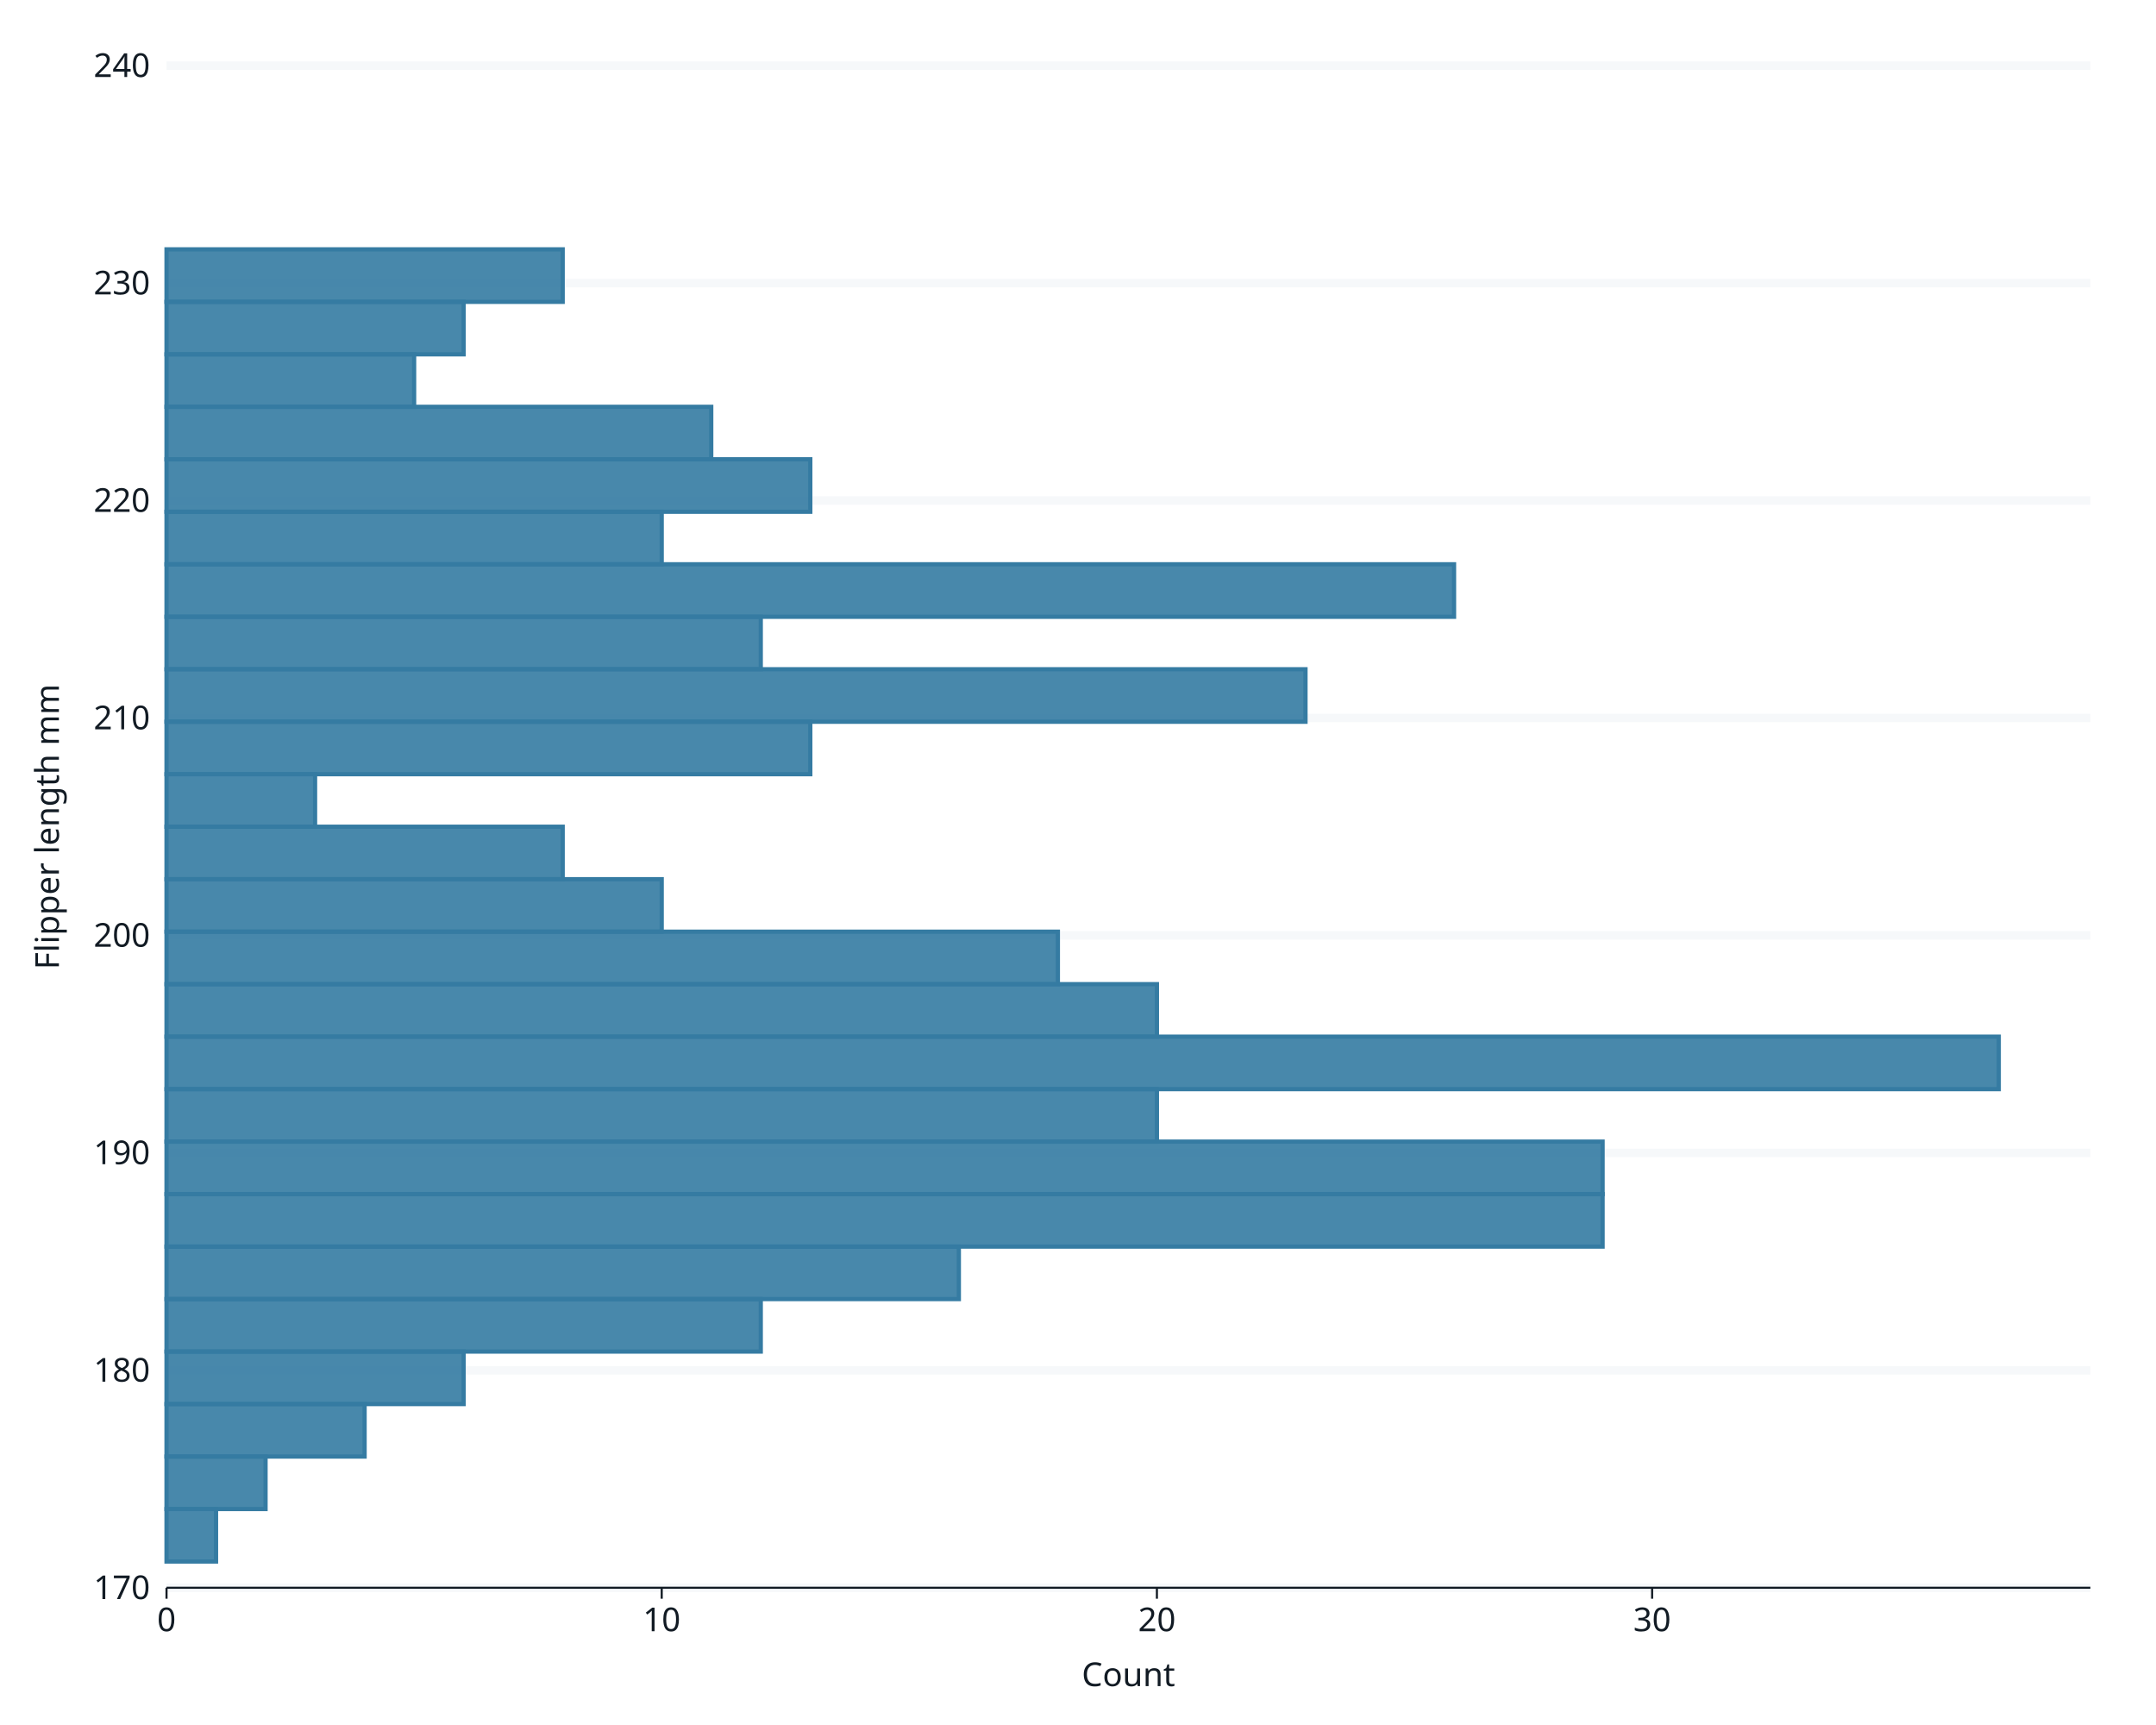
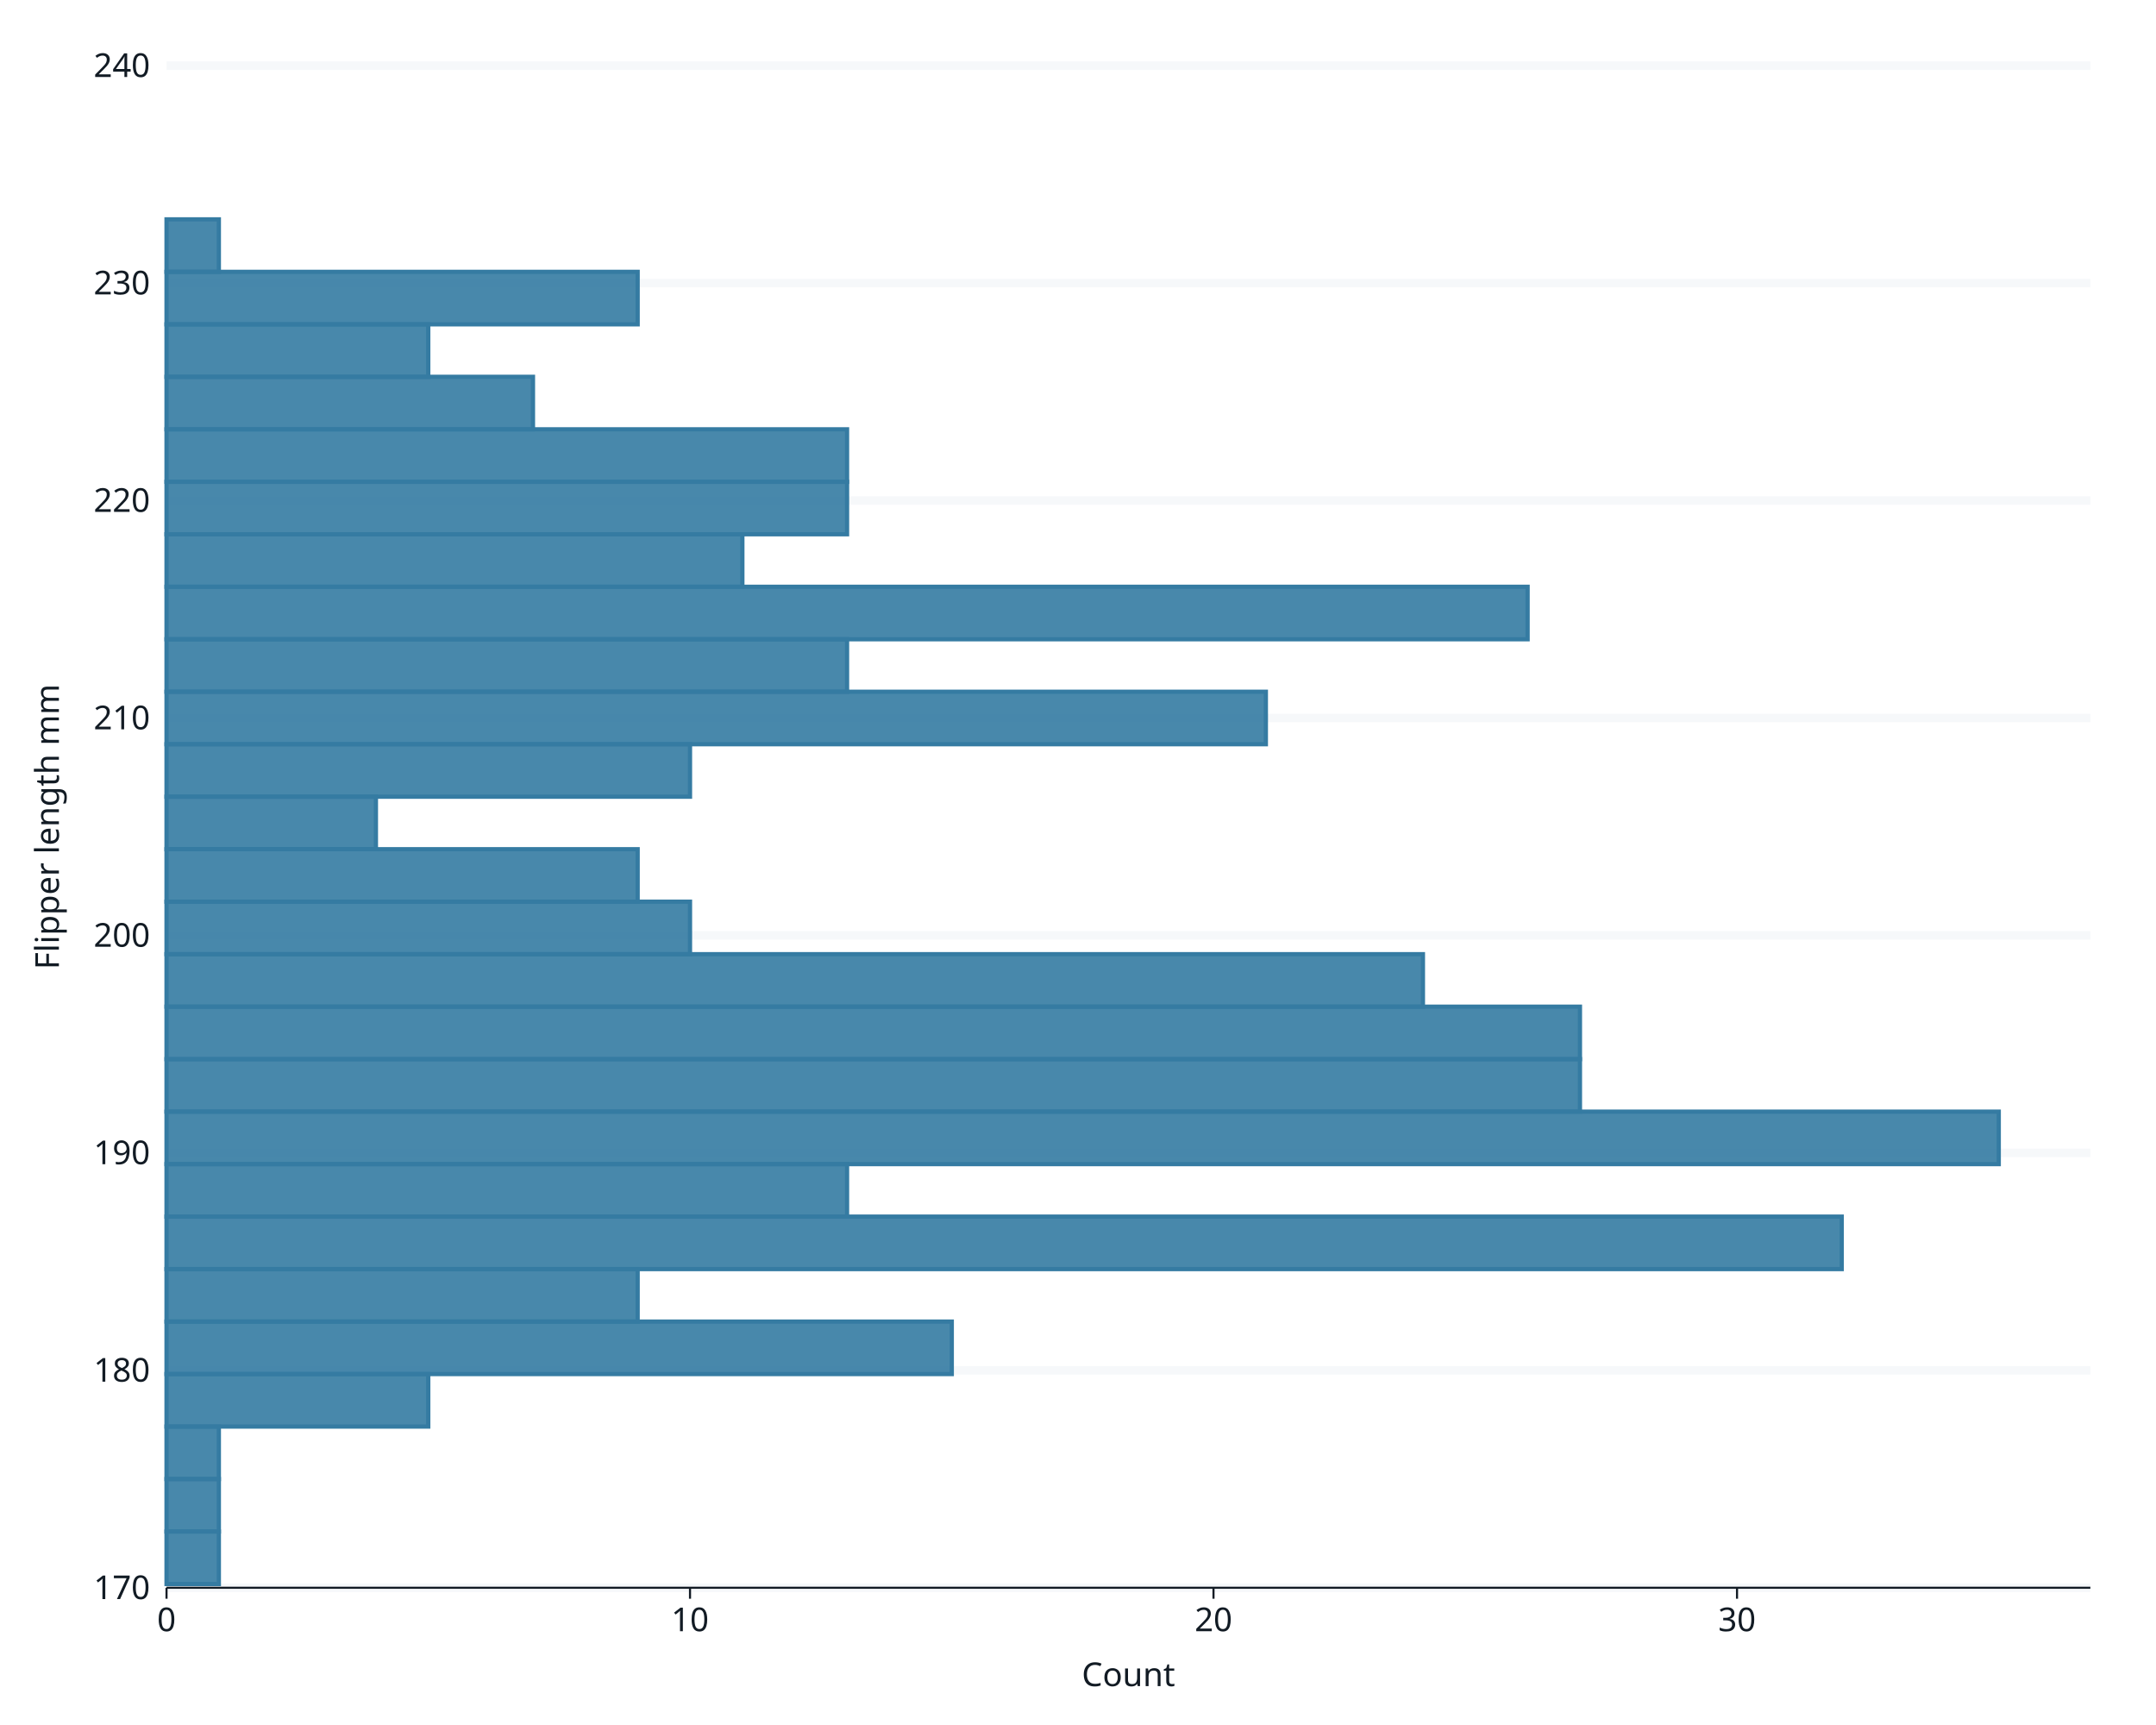
<svg xmlns="http://www.w3.org/2000/svg" class="svglite" data-engine-version="2.0" width="720.00pt" height="576.00pt" viewBox="0 0 720.00 576.00">
  <defs>
    <style type="text/css">
    .svglite line, .svglite polyline, .svglite polygon, .svglite path, .svglite rect, .svglite circle {
      fill: none;
      stroke: #000000;
      stroke-linecap: round;
      stroke-linejoin: round;
      stroke-miterlimit: 10.00;
    }
  </style>
  </defs>
  <rect width="100%" height="100%" style="stroke: none; fill: #FFFFFF;" />
  <defs>
    <clipPath id="cpMC4wMHw3MjAuMDB8MC4wMHw1NzYuMDA=">
      <rect x="0.00" y="0.00" width="720.00" height="576.00" />
    </clipPath>
  </defs>
  <g clip-path="url(#cpMC4wMHw3MjAuMDB8MC4wMHw1NzYuMDA=)">
    <rect x="0.00" y="0.00" width="720.00" height="576.00" style="stroke-width: 1.07; stroke: #FFFFFF; fill: #FFFFFF;" />
    <rect x="55.61" y="21.92" width="642.48" height="508.26" style="stroke-width: 1.07; stroke: #FFFFFF; fill: #FFFFFF;" />
    <polyline points="55.61,530.17 698.08,530.17 " style="stroke-width: 2.84; stroke: #F6F8FA; stroke-linecap: butt;" />
    <polyline points="55.61,457.57 698.08,457.57 " style="stroke-width: 2.84; stroke: #F6F8FA; stroke-linecap: butt;" />
    <polyline points="55.61,384.96 698.08,384.96 " style="stroke-width: 2.84; stroke: #F6F8FA; stroke-linecap: butt;" />
    <polyline points="55.61,312.35 698.08,312.35 " style="stroke-width: 2.84; stroke: #F6F8FA; stroke-linecap: butt;" />
    <polyline points="55.61,239.74 698.08,239.74 " style="stroke-width: 2.84; stroke: #F6F8FA; stroke-linecap: butt;" />
    <polyline points="55.61,167.13 698.08,167.13 " style="stroke-width: 2.84; stroke: #F6F8FA; stroke-linecap: butt;" />
    <polyline points="55.61,94.53 698.08,94.53 " style="stroke-width: 2.84; stroke: #F6F8FA; stroke-linecap: butt;" />
    <polyline points="55.61,21.92 698.08,21.92 " style="stroke-width: 2.84; stroke: #F6F8FA; stroke-linecap: butt;" />
-     <rect x="55.61" y="521.41" width="0.00" height="17.53" style="stroke-width: 1.41; stroke: #357BA2; stroke-linecap: butt; stroke-linejoin: miter; fill: #357BA2; fill-opacity: 0.90;" />
-     <rect x="55.61" y="503.88" width="16.54" height="17.53" style="stroke-width: 1.41; stroke: #357BA2; stroke-linecap: butt; stroke-linejoin: miter; fill: #357BA2; fill-opacity: 0.90;" />
-     <rect x="55.61" y="486.36" width="33.07" height="17.53" style="stroke-width: 1.41; stroke: #357BA2; stroke-linecap: butt; stroke-linejoin: miter; fill: #357BA2; fill-opacity: 0.90;" />
-     <rect x="55.61" y="468.83" width="66.15" height="17.53" style="stroke-width: 1.41; stroke: #357BA2; stroke-linecap: butt; stroke-linejoin: miter; fill: #357BA2; fill-opacity: 0.90;" />
-     <rect x="55.61" y="451.31" width="99.22" height="17.53" style="stroke-width: 1.41; stroke: #357BA2; stroke-linecap: butt; stroke-linejoin: miter; fill: #357BA2; fill-opacity: 0.90;" />
-     <rect x="55.61" y="433.78" width="198.45" height="17.53" style="stroke-width: 1.41; stroke: #357BA2; stroke-linecap: butt; stroke-linejoin: miter; fill: #357BA2; fill-opacity: 0.90;" />
-     <rect x="55.61" y="416.25" width="264.60" height="17.53" style="stroke-width: 1.41; stroke: #357BA2; stroke-linecap: butt; stroke-linejoin: miter; fill: #357BA2; fill-opacity: 0.90;" />
-     <rect x="55.61" y="398.73" width="479.58" height="17.53" style="stroke-width: 1.41; stroke: #357BA2; stroke-linecap: butt; stroke-linejoin: miter; fill: #357BA2; fill-opacity: 0.90;" />
-     <rect x="55.61" y="381.20" width="479.58" height="17.53" style="stroke-width: 1.41; stroke: #357BA2; stroke-linecap: butt; stroke-linejoin: miter; fill: #357BA2; fill-opacity: 0.90;" />
-     <rect x="55.61" y="363.68" width="330.75" height="17.53" style="stroke-width: 1.41; stroke: #357BA2; stroke-linecap: butt; stroke-linejoin: miter; fill: #357BA2; fill-opacity: 0.90;" />
-     <rect x="55.61" y="346.15" width="611.88" height="17.53" style="stroke-width: 1.41; stroke: #357BA2; stroke-linecap: butt; stroke-linejoin: miter; fill: #357BA2; fill-opacity: 0.90;" />
-     <rect x="55.61" y="328.62" width="330.75" height="17.53" style="stroke-width: 1.41; stroke: #357BA2; stroke-linecap: butt; stroke-linejoin: miter; fill: #357BA2; fill-opacity: 0.90;" />
-     <rect x="55.61" y="311.10" width="297.67" height="17.53" style="stroke-width: 1.41; stroke: #357BA2; stroke-linecap: butt; stroke-linejoin: miter; fill: #357BA2; fill-opacity: 0.90;" />
-     <rect x="55.61" y="293.57" width="165.37" height="17.53" style="stroke-width: 1.41; stroke: #357BA2; stroke-linecap: butt; stroke-linejoin: miter; fill: #357BA2; fill-opacity: 0.90;" />
-     <rect x="55.61" y="276.05" width="132.30" height="17.53" style="stroke-width: 1.41; stroke: #357BA2; stroke-linecap: butt; stroke-linejoin: miter; fill: #357BA2; fill-opacity: 0.90;" />
-     <rect x="55.61" y="258.52" width="49.61" height="17.53" style="stroke-width: 1.41; stroke: #357BA2; stroke-linecap: butt; stroke-linejoin: miter; fill: #357BA2; fill-opacity: 0.90;" />
-     <rect x="55.61" y="240.99" width="214.99" height="17.53" style="stroke-width: 1.41; stroke: #357BA2; stroke-linecap: butt; stroke-linejoin: miter; fill: #357BA2; fill-opacity: 0.90;" />
-     <rect x="55.61" y="223.47" width="380.36" height="17.53" style="stroke-width: 1.41; stroke: #357BA2; stroke-linecap: butt; stroke-linejoin: miter; fill: #357BA2; fill-opacity: 0.90;" />
-     <rect x="55.61" y="205.94" width="198.45" height="17.53" style="stroke-width: 1.41; stroke: #357BA2; stroke-linecap: butt; stroke-linejoin: miter; fill: #357BA2; fill-opacity: 0.90;" />
-     <rect x="55.61" y="188.42" width="429.97" height="17.53" style="stroke-width: 1.41; stroke: #357BA2; stroke-linecap: butt; stroke-linejoin: miter; fill: #357BA2; fill-opacity: 0.90;" />
-     <rect x="55.61" y="170.89" width="165.37" height="17.53" style="stroke-width: 1.41; stroke: #357BA2; stroke-linecap: butt; stroke-linejoin: miter; fill: #357BA2; fill-opacity: 0.90;" />
-     <rect x="55.61" y="153.36" width="214.99" height="17.53" style="stroke-width: 1.41; stroke: #357BA2; stroke-linecap: butt; stroke-linejoin: miter; fill: #357BA2; fill-opacity: 0.90;" />
-     <rect x="55.61" y="135.84" width="181.91" height="17.53" style="stroke-width: 1.41; stroke: #357BA2; stroke-linecap: butt; stroke-linejoin: miter; fill: #357BA2; fill-opacity: 0.90;" />
-     <rect x="55.61" y="118.31" width="82.69" height="17.53" style="stroke-width: 1.41; stroke: #357BA2; stroke-linecap: butt; stroke-linejoin: miter; fill: #357BA2; fill-opacity: 0.90;" />
-     <rect x="55.61" y="100.79" width="99.22" height="17.53" style="stroke-width: 1.41; stroke: #357BA2; stroke-linecap: butt; stroke-linejoin: miter; fill: #357BA2; fill-opacity: 0.90;" />
-     <rect x="55.61" y="83.26" width="132.30" height="17.53" style="stroke-width: 1.41; stroke: #357BA2; stroke-linecap: butt; stroke-linejoin: miter; fill: #357BA2; fill-opacity: 0.90;" />
-     <rect x="55.61" y="65.73" width="0.00" height="17.53" style="stroke-width: 1.41; stroke: #357BA2; stroke-linecap: butt; stroke-linejoin: miter; fill: #357BA2; fill-opacity: 0.90;" />
-     <rect x="55.61" y="48.21" width="0.00" height="17.53" style="stroke-width: 1.41; stroke: #357BA2; stroke-linecap: butt; stroke-linejoin: miter; fill: #357BA2; fill-opacity: 0.90;" />
-     <rect x="55.61" y="30.68" width="0.00" height="17.53" style="stroke-width: 1.41; stroke: #357BA2; stroke-linecap: butt; stroke-linejoin: miter; fill: #357BA2; fill-opacity: 0.90;" />
-     <rect x="55.61" y="13.15" width="0.00" height="17.53" style="stroke-width: 1.41; stroke: #357BA2; stroke-linecap: butt; stroke-linejoin: miter; fill: #357BA2; fill-opacity: 0.90;" />
+     <rect x="55.61" y="528.92" width="0.00" height="17.53" style="stroke-width: 1.41; stroke: #357BA2; stroke-linecap: butt; stroke-linejoin: miter; fill: #357BA2; fill-opacity: 0.90;" />
+     <rect x="55.61" y="511.40" width="17.48" height="17.53" style="stroke-width: 1.41; stroke: #357BA2; stroke-linecap: butt; stroke-linejoin: miter; fill: #357BA2; fill-opacity: 0.90;" />
+     <rect x="55.61" y="493.87" width="17.48" height="17.53" style="stroke-width: 1.41; stroke: #357BA2; stroke-linecap: butt; stroke-linejoin: miter; fill: #357BA2; fill-opacity: 0.90;" />
+     <rect x="55.61" y="476.34" width="17.48" height="17.53" style="stroke-width: 1.41; stroke: #357BA2; stroke-linecap: butt; stroke-linejoin: miter; fill: #357BA2; fill-opacity: 0.90;" />
+     <rect x="55.61" y="458.82" width="87.41" height="17.53" style="stroke-width: 1.41; stroke: #357BA2; stroke-linecap: butt; stroke-linejoin: miter; fill: #357BA2; fill-opacity: 0.90;" />
+     <rect x="55.61" y="441.29" width="262.24" height="17.53" style="stroke-width: 1.41; stroke: #357BA2; stroke-linecap: butt; stroke-linejoin: miter; fill: #357BA2; fill-opacity: 0.90;" />
+     <rect x="55.61" y="423.77" width="157.34" height="17.53" style="stroke-width: 1.41; stroke: #357BA2; stroke-linecap: butt; stroke-linejoin: miter; fill: #357BA2; fill-opacity: 0.90;" />
+     <rect x="55.61" y="406.24" width="559.44" height="17.53" style="stroke-width: 1.41; stroke: #357BA2; stroke-linecap: butt; stroke-linejoin: miter; fill: #357BA2; fill-opacity: 0.90;" />
+     <rect x="55.61" y="388.71" width="227.27" height="17.53" style="stroke-width: 1.41; stroke: #357BA2; stroke-linecap: butt; stroke-linejoin: miter; fill: #357BA2; fill-opacity: 0.90;" />
+     <rect x="55.61" y="371.19" width="611.88" height="17.53" style="stroke-width: 1.41; stroke: #357BA2; stroke-linecap: butt; stroke-linejoin: miter; fill: #357BA2; fill-opacity: 0.90;" />
+     <rect x="55.61" y="353.66" width="472.02" height="17.53" style="stroke-width: 1.41; stroke: #357BA2; stroke-linecap: butt; stroke-linejoin: miter; fill: #357BA2; fill-opacity: 0.90;" />
+     <rect x="55.61" y="336.14" width="472.02" height="17.53" style="stroke-width: 1.41; stroke: #357BA2; stroke-linecap: butt; stroke-linejoin: miter; fill: #357BA2; fill-opacity: 0.90;" />
+     <rect x="55.61" y="318.61" width="419.58" height="17.53" style="stroke-width: 1.41; stroke: #357BA2; stroke-linecap: butt; stroke-linejoin: miter; fill: #357BA2; fill-opacity: 0.90;" />
+     <rect x="55.61" y="301.08" width="174.82" height="17.53" style="stroke-width: 1.41; stroke: #357BA2; stroke-linecap: butt; stroke-linejoin: miter; fill: #357BA2; fill-opacity: 0.90;" />
+     <rect x="55.61" y="283.56" width="157.34" height="17.53" style="stroke-width: 1.41; stroke: #357BA2; stroke-linecap: butt; stroke-linejoin: miter; fill: #357BA2; fill-opacity: 0.90;" />
+     <rect x="55.61" y="266.03" width="69.93" height="17.53" style="stroke-width: 1.41; stroke: #357BA2; stroke-linecap: butt; stroke-linejoin: miter; fill: #357BA2; fill-opacity: 0.90;" />
+     <rect x="55.61" y="248.50" width="174.82" height="17.53" style="stroke-width: 1.41; stroke: #357BA2; stroke-linecap: butt; stroke-linejoin: miter; fill: #357BA2; fill-opacity: 0.90;" />
+     <rect x="55.61" y="230.98" width="367.13" height="17.53" style="stroke-width: 1.41; stroke: #357BA2; stroke-linecap: butt; stroke-linejoin: miter; fill: #357BA2; fill-opacity: 0.90;" />
+     <rect x="55.61" y="213.45" width="227.27" height="17.53" style="stroke-width: 1.41; stroke: #357BA2; stroke-linecap: butt; stroke-linejoin: miter; fill: #357BA2; fill-opacity: 0.90;" />
+     <rect x="55.61" y="195.93" width="454.54" height="17.53" style="stroke-width: 1.41; stroke: #357BA2; stroke-linecap: butt; stroke-linejoin: miter; fill: #357BA2; fill-opacity: 0.90;" />
+     <rect x="55.61" y="178.40" width="192.31" height="17.53" style="stroke-width: 1.41; stroke: #357BA2; stroke-linecap: butt; stroke-linejoin: miter; fill: #357BA2; fill-opacity: 0.90;" />
+     <rect x="55.61" y="160.87" width="227.27" height="17.53" style="stroke-width: 1.41; stroke: #357BA2; stroke-linecap: butt; stroke-linejoin: miter; fill: #357BA2; fill-opacity: 0.90;" />
+     <rect x="55.61" y="143.35" width="227.27" height="17.53" style="stroke-width: 1.41; stroke: #357BA2; stroke-linecap: butt; stroke-linejoin: miter; fill: #357BA2; fill-opacity: 0.90;" />
+     <rect x="55.61" y="125.82" width="122.38" height="17.53" style="stroke-width: 1.41; stroke: #357BA2; stroke-linecap: butt; stroke-linejoin: miter; fill: #357BA2; fill-opacity: 0.90;" />
+     <rect x="55.61" y="108.30" width="87.41" height="17.53" style="stroke-width: 1.41; stroke: #357BA2; stroke-linecap: butt; stroke-linejoin: miter; fill: #357BA2; fill-opacity: 0.90;" />
+     <rect x="55.61" y="90.77" width="157.34" height="17.53" style="stroke-width: 1.41; stroke: #357BA2; stroke-linecap: butt; stroke-linejoin: miter; fill: #357BA2; fill-opacity: 0.90;" />
+     <rect x="55.61" y="73.24" width="17.48" height="17.53" style="stroke-width: 1.41; stroke: #357BA2; stroke-linecap: butt; stroke-linejoin: miter; fill: #357BA2; fill-opacity: 0.90;" />
+     <rect x="55.61" y="55.72" width="0.00" height="17.53" style="stroke-width: 1.41; stroke: #357BA2; stroke-linecap: butt; stroke-linejoin: miter; fill: #357BA2; fill-opacity: 0.90;" />
+     <rect x="55.61" y="38.19" width="0.00" height="17.53" style="stroke-width: 1.41; stroke: #357BA2; stroke-linecap: butt; stroke-linejoin: miter; fill: #357BA2; fill-opacity: 0.90;" />
+     <rect x="55.61" y="20.67" width="0.00" height="17.53" style="stroke-width: 1.41; stroke: #357BA2; stroke-linecap: butt; stroke-linejoin: miter; fill: #357BA2; fill-opacity: 0.90;" />
    <text x="50.13" y="533.96" text-anchor="end" style="font-size: 11.00px; fill: #121B24; font-family: sans;" textLength="18.35px" lengthAdjust="spacingAndGlyphs">170</text>
    <text x="50.13" y="461.35" text-anchor="end" style="font-size: 11.00px; fill: #121B24; font-family: sans;" textLength="18.35px" lengthAdjust="spacingAndGlyphs">180</text>
    <text x="50.13" y="388.74" text-anchor="end" style="font-size: 11.00px; fill: #121B24; font-family: sans;" textLength="18.35px" lengthAdjust="spacingAndGlyphs">190</text>
    <text x="50.13" y="316.13" text-anchor="end" style="font-size: 11.00px; fill: #121B24; font-family: sans;" textLength="18.35px" lengthAdjust="spacingAndGlyphs">200</text>
    <text x="50.13" y="243.53" text-anchor="end" style="font-size: 11.00px; fill: #121B24; font-family: sans;" textLength="18.35px" lengthAdjust="spacingAndGlyphs">210</text>
    <text x="50.13" y="170.92" text-anchor="end" style="font-size: 11.00px; fill: #121B24; font-family: sans;" textLength="18.35px" lengthAdjust="spacingAndGlyphs">220</text>
    <text x="50.13" y="98.31" text-anchor="end" style="font-size: 11.00px; fill: #121B24; font-family: sans;" textLength="18.35px" lengthAdjust="spacingAndGlyphs">230</text>
    <text x="50.13" y="25.70" text-anchor="end" style="font-size: 11.00px; fill: #121B24; font-family: sans;" textLength="18.35px" lengthAdjust="spacingAndGlyphs">240</text>
    <polyline points="55.61,530.17 698.08,530.17 " style="stroke-width: 0.70; stroke: #121B24; stroke-linecap: butt;" />
    <polyline points="55.61,533.83 55.61,530.17 " style="stroke-width: 0.70; stroke: #121B24; stroke-linecap: butt;" />
-     <polyline points="220.98,533.83 220.98,530.17 " style="stroke-width: 0.70; stroke: #121B24; stroke-linecap: butt;" />
-     <polyline points="386.35,533.83 386.35,530.17 " style="stroke-width: 0.70; stroke: #121B24; stroke-linecap: butt;" />
-     <polyline points="551.73,533.83 551.73,530.17 " style="stroke-width: 0.70; stroke: #121B24; stroke-linecap: butt;" />
+     <polyline points="230.43,533.83 230.43,530.17 " style="stroke-width: 0.70; stroke: #121B24; stroke-linecap: butt;" />
+     <polyline points="405.25,533.83 405.25,530.17 " style="stroke-width: 0.70; stroke: #121B24; stroke-linecap: butt;" />
+     <polyline points="580.08,533.83 580.08,530.17 " style="stroke-width: 0.70; stroke: #121B24; stroke-linecap: butt;" />
    <text x="55.61" y="544.68" text-anchor="middle" style="font-size: 11.00px; fill: #121B24; font-family: sans;" textLength="6.12px" lengthAdjust="spacingAndGlyphs">0</text>
-     <text x="220.98" y="544.68" text-anchor="middle" style="font-size: 11.00px; fill: #121B24; font-family: sans;" textLength="12.24px" lengthAdjust="spacingAndGlyphs">10</text>
-     <text x="386.35" y="544.68" text-anchor="middle" style="font-size: 11.00px; fill: #121B24; font-family: sans;" textLength="12.24px" lengthAdjust="spacingAndGlyphs">20</text>
-     <text x="551.73" y="544.68" text-anchor="middle" style="font-size: 11.00px; fill: #121B24; font-family: sans;" textLength="12.24px" lengthAdjust="spacingAndGlyphs">30</text>
+     <text x="230.43" y="544.68" text-anchor="middle" style="font-size: 11.00px; fill: #121B24; font-family: sans;" textLength="12.24px" lengthAdjust="spacingAndGlyphs">10</text>
+     <text x="405.25" y="544.68" text-anchor="middle" style="font-size: 11.00px; fill: #121B24; font-family: sans;" textLength="12.24px" lengthAdjust="spacingAndGlyphs">20</text>
+     <text x="580.08" y="544.68" text-anchor="middle" style="font-size: 11.00px; fill: #121B24; font-family: sans;" textLength="12.24px" lengthAdjust="spacingAndGlyphs">30</text>
    <text x="376.84" y="563.02" text-anchor="middle" style="font-size: 11.00px; fill: #121B24; font-family: sans;" textLength="29.36px" lengthAdjust="spacingAndGlyphs">Count</text>
    <text transform="translate(19.67,276.05) rotate(-90)" text-anchor="middle" style="font-size: 11.00px; fill: #121B24; font-family: sans;" textLength="88.04px" lengthAdjust="spacingAndGlyphs">Flipper length mm</text>
  </g>
</svg>
